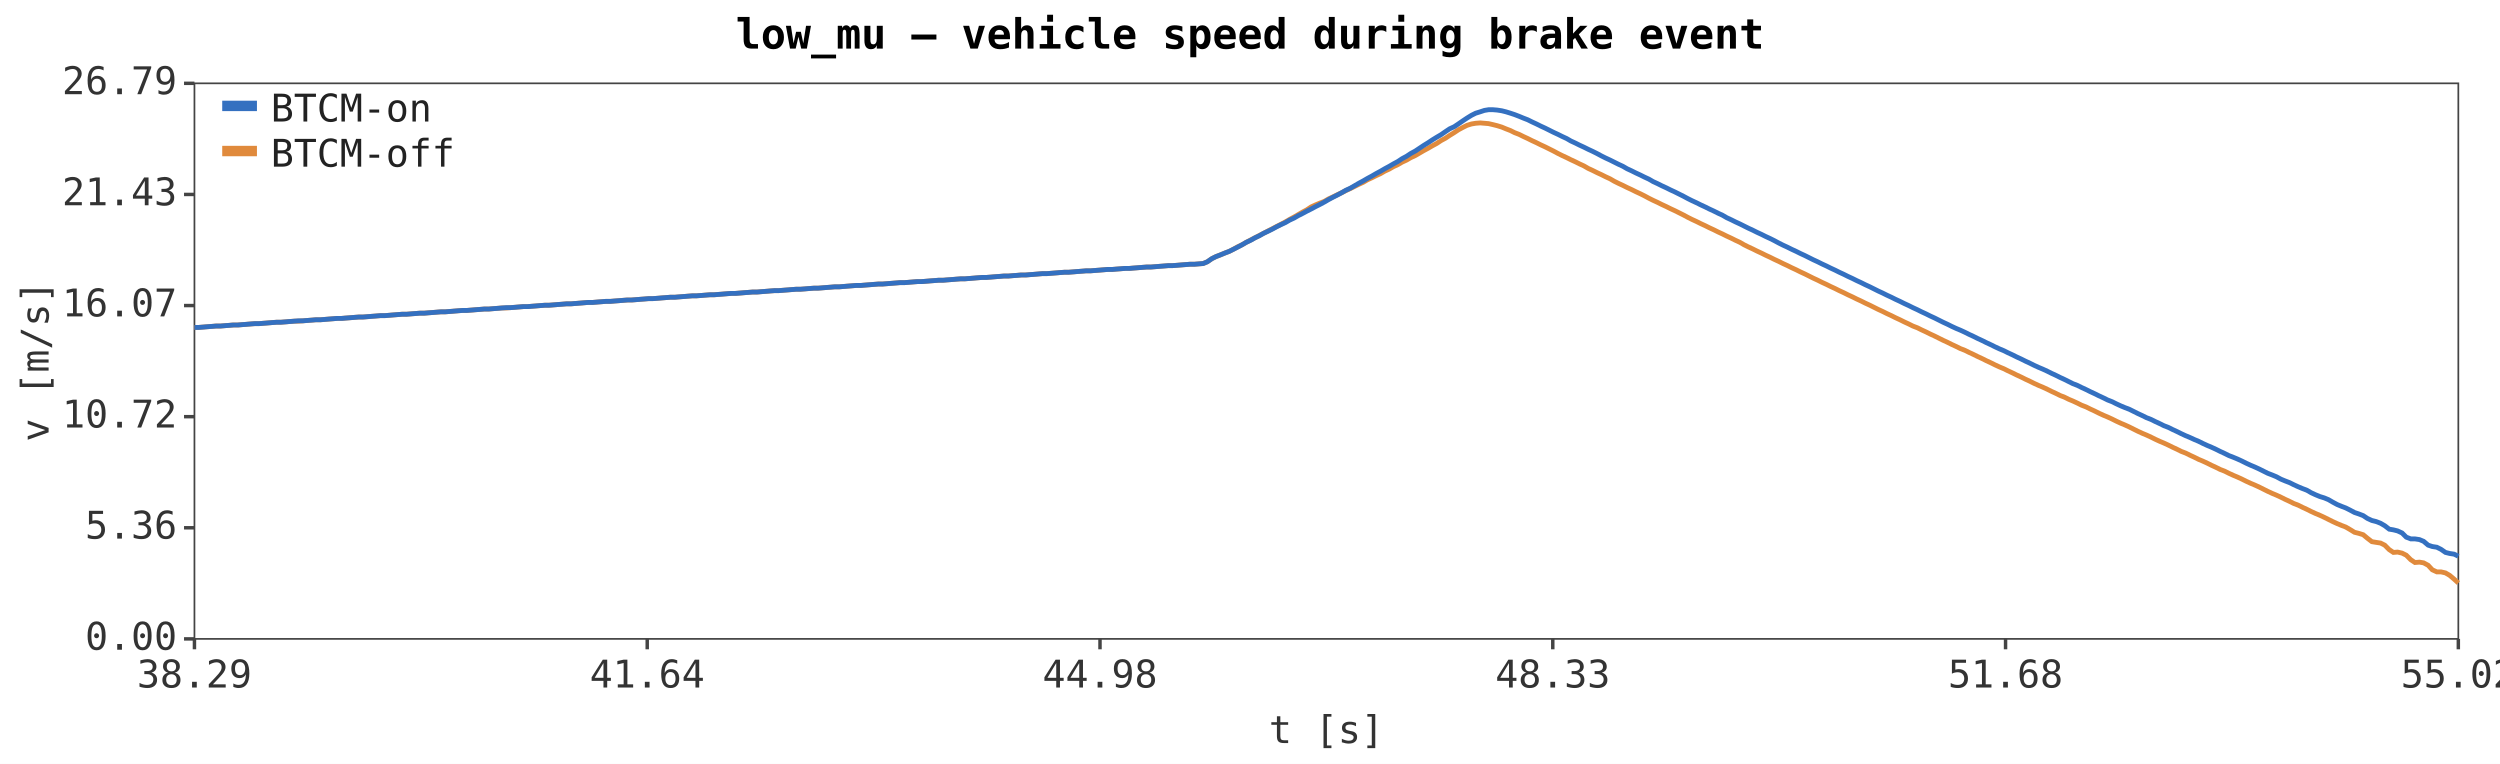
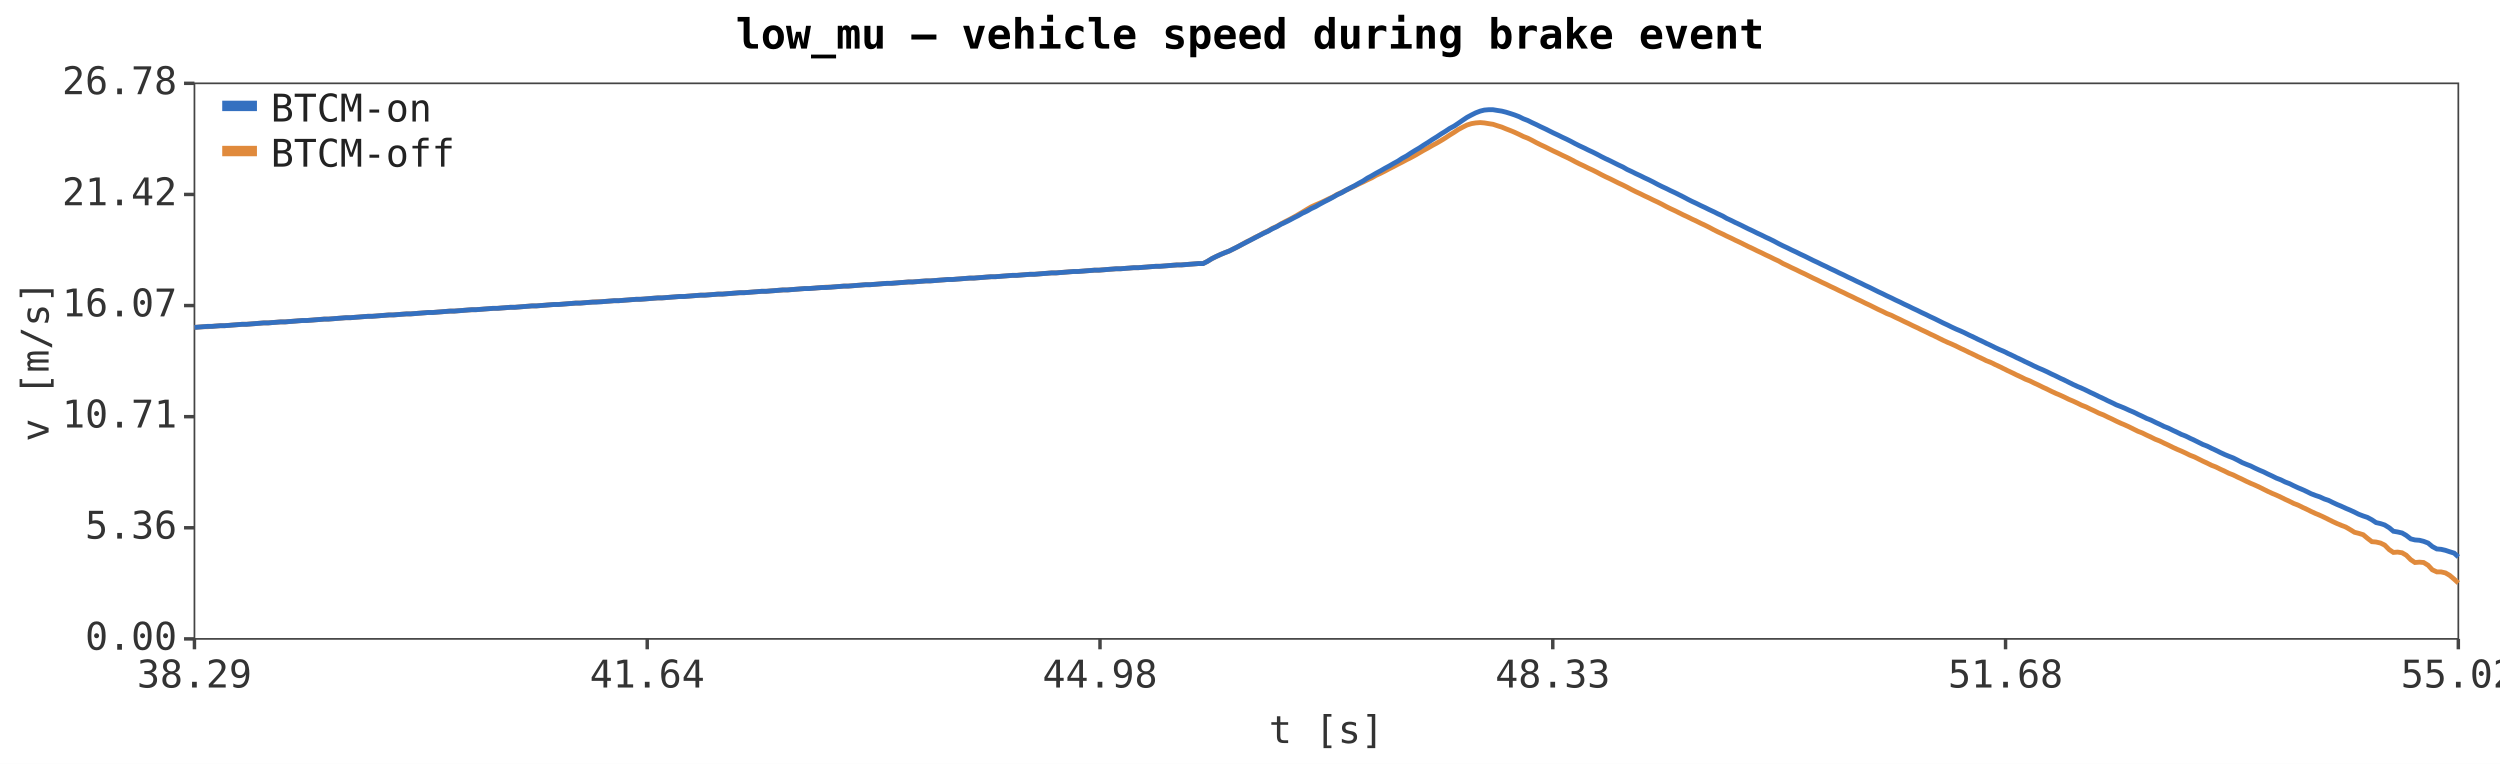
<svg xmlns="http://www.w3.org/2000/svg" viewBox="0 0 720 220" width="720" height="220" font-family="ui-monospace,Consolas,Menlo,monospace" font-size="11">
  <rect width="100%" height="100%" fill="#ffffff" />
  <text x="360.0" y="14" text-anchor="middle" font-size="12" font-weight="bold">low_mu — vehicle speed during brake event</text>
  <rect x="56" y="24" width="652" height="160" fill="none" stroke="#444" stroke-width="0.5" />
  <line x1="56.0" y1="184" x2="56.0" y2="187" stroke="#444" />
  <text x="56.0" y="198" text-anchor="middle" fill="#333">38.29</text>
  <line x1="186.4" y1="184" x2="186.4" y2="187" stroke="#444" />
  <text x="186.4" y="198" text-anchor="middle" fill="#333">41.64</text>
  <line x1="316.8" y1="184" x2="316.8" y2="187" stroke="#444" />
  <text x="316.8" y="198" text-anchor="middle" fill="#333">44.98</text>
  <line x1="447.2" y1="184" x2="447.2" y2="187" stroke="#444" />
  <text x="447.2" y="198" text-anchor="middle" fill="#333">48.33</text>
  <line x1="577.6" y1="184" x2="577.6" y2="187" stroke="#444" />
  <text x="577.6" y="198" text-anchor="middle" fill="#333">51.68</text>
  <line x1="708.0" y1="184" x2="708.0" y2="187" stroke="#444" />
  <text x="708.0" y="198" text-anchor="middle" fill="#333">55.02</text>
  <line x1="53" y1="184.0" x2="56" y2="184.0" stroke="#444" />
  <text x="51" y="184.0" text-anchor="end" dominant-baseline="middle" fill="#333">0.00</text>
  <line x1="53" y1="152.0" x2="56" y2="152.0" stroke="#444" />
  <text x="51" y="152.0" text-anchor="end" dominant-baseline="middle" fill="#333">5.36</text>
  <line x1="53" y1="120.0" x2="56" y2="120.0" stroke="#444" />
-   <text x="51" y="120.0" text-anchor="end" dominant-baseline="middle" fill="#333">10.72</text>
+   <text x="51" y="120.0" text-anchor="end" dominant-baseline="middle" fill="#333">10.71</text>
  <line x1="53" y1="88.0" x2="56" y2="88.0" stroke="#444" />
  <text x="51" y="88.0" text-anchor="end" dominant-baseline="middle" fill="#333">16.07</text>
  <line x1="53" y1="56.0" x2="56" y2="56.0" stroke="#444" />
-   <text x="51" y="56.0" text-anchor="end" dominant-baseline="middle" fill="#333">21.43</text>
+   <text x="51" y="56.0" text-anchor="end" dominant-baseline="middle" fill="#333">21.42</text>
  <line x1="53" y1="24.0" x2="56" y2="24.0" stroke="#444" />
-   <text x="51" y="24.0" text-anchor="end" dominant-baseline="middle" fill="#333">26.79</text>
+   <text x="51" y="24.0" text-anchor="end" dominant-baseline="middle" fill="#333">26.78</text>
  <text x="382.0" y="214" text-anchor="middle" fill="#333">t [s]</text>
  <text transform="translate(14,104.0) rotate(-90)" text-anchor="middle" fill="#333">v [m/s]</text>
-   <polyline fill="none" stroke="#e08a3c" stroke-width="1.4" points="56.0,94.3 57.2,94.3 58.5,94.2 59.7,94.1 61.0,94.0 62.2,93.9 63.5,93.9 64.7,93.8 66.0,93.7 67.2,93.6 68.5,93.6 69.7,93.5 71.0,93.4 72.2,93.3 73.5,93.2 74.7,93.2 75.9,93.1 77.2,93.0 78.4,92.9 79.7,92.8 80.9,92.8 82.2,92.7 83.4,92.6 84.7,92.5 85.9,92.5 87.2,92.4 88.4,92.3 89.7,92.2 90.9,92.1 92.2,92.1 93.4,92.0 94.6,91.9 95.9,91.8 97.1,91.7 98.4,91.7 99.6,91.6 100.9,91.5 102.1,91.4 103.4,91.3 104.6,91.3 105.9,91.2 107.1,91.1 108.4,91.0 109.6,90.9 110.9,90.9 112.1,90.8 113.3,90.7 114.6,90.6 115.8,90.5 117.1,90.5 118.3,90.4 119.6,90.3 120.8,90.2 122.1,90.2 123.3,90.1 124.6,90.0 125.8,89.9 127.1,89.8 128.3,89.8 129.6,89.7 130.8,89.6 132.0,89.5 133.3,89.4 134.5,89.4 135.8,89.3 137.0,89.2 138.3,89.1 139.5,89.0 140.8,89.0 142.0,88.9 143.3,88.8 144.5,88.7 145.8,88.7 147.0,88.6 148.3,88.5 149.5,88.4 150.7,88.3 152.0,88.3 153.2,88.2 154.5,88.1 155.7,88.0 157.0,87.9 158.2,87.9 159.5,87.8 160.7,87.7 162.0,87.6 163.2,87.5 164.5,87.5 165.7,87.4 167.0,87.3 168.2,87.2 169.4,87.1 170.7,87.1 171.9,87.0 173.2,86.9 174.4,86.8 175.7,86.8 176.9,86.7 178.2,86.6 179.4,86.5 180.7,86.4 181.9,86.4 183.2,86.3 184.4,86.2 185.7,86.1 186.9,86.0 188.1,86.0 189.4,85.9 190.6,85.8 191.9,85.7 193.1,85.6 194.4,85.6 195.6,85.5 196.9,85.4 198.1,85.3 199.4,85.2 200.6,85.2 201.9,85.1 203.1,85.0 204.4,84.9 205.6,84.9 206.8,84.8 208.1,84.7 209.3,84.6 210.6,84.5 211.8,84.5 213.1,84.4 214.3,84.3 215.6,84.2 216.8,84.1 218.1,84.1 219.3,84.0 220.6,83.9 221.8,83.8 223.1,83.7 224.3,83.7 225.5,83.6 226.8,83.5 228.0,83.4 229.3,83.3 230.5,83.3 231.8,83.2 233.0,83.1 234.3,83.0 235.5,83.0 236.8,82.9 238.0,82.8 239.3,82.7 240.5,82.6 241.8,82.6 243.0,82.5 244.2,82.4 245.5,82.3 246.7,82.2 248.0,82.2 249.2,82.1 250.5,82.0 251.7,81.9 253.0,81.8 254.2,81.8 255.5,81.7 256.7,81.6 258.0,81.5 259.2,81.4 260.5,81.4 261.7,81.3 262.9,81.2 264.2,81.1 265.4,81.1 266.7,81.0 267.9,80.9 269.2,80.8 270.4,80.7 271.7,80.7 272.9,80.6 274.2,80.5 275.4,80.4 276.7,80.3 277.9,80.3 279.2,80.2 280.4,80.1 281.6,80.0 282.9,79.9 284.1,79.9 285.4,79.8 286.6,79.7 287.9,79.6 289.1,79.5 290.4,79.5 291.6,79.4 292.9,79.3 294.1,79.2 295.4,79.2 296.6,79.1 297.9,79.0 299.1,78.9 300.3,78.8 301.6,78.8 302.8,78.7 304.1,78.6 305.3,78.5 306.6,78.4 307.8,78.4 309.1,78.3 310.3,78.2 311.6,78.1 312.8,78.0 314.1,78.0 315.3,77.9 316.6,77.8 317.8,77.7 319.0,77.6 320.3,77.6 321.5,77.5 322.8,77.4 324.0,77.3 325.3,77.3 326.5,77.2 327.8,77.1 329.0,77.0 330.3,76.9 331.5,76.9 332.8,76.8 334.0,76.7 335.3,76.6 336.5,76.5 337.7,76.5 339.0,76.4 340.2,76.3 341.5,76.2 342.7,76.1 344.0,76.1 345.2,76.0 346.5,75.9 347.7,75.4 349.0,74.5 350.2,73.9 351.5,73.4 352.7,72.9 354.0,72.4 355.2,71.8 356.4,71.1 357.7,70.5 358.9,69.8 360.2,69.1 361.4,68.5 362.7,67.8 363.9,67.2 365.2,66.5 366.4,65.9 367.7,65.2 368.9,64.6 370.2,63.9 371.4,63.2 372.7,62.5 373.9,61.8 375.1,61.1 376.4,60.4 377.6,59.6 378.9,59.0 380.1,58.5 381.4,58.0 382.6,57.3 383.9,56.7 385.1,56.1 386.4,55.5 387.6,54.9 388.9,54.3 390.1,53.7 391.3,53.1 392.6,52.5 393.8,51.8 395.1,51.2 396.3,50.6 397.6,50.0 398.8,49.3 400.1,48.7 401.3,48.0 402.6,47.4 403.8,46.7 405.1,46.1 406.3,45.4 407.6,44.8 408.8,44.1 410.0,43.4 411.3,42.7 412.5,42.0 413.8,41.3 415.0,40.5 416.3,39.8 417.5,39.0 418.8,38.2 420.0,37.4 421.3,36.7 422.5,36.1 423.8,35.7 425.0,35.5 426.3,35.4 427.5,35.5 428.7,35.6 430.0,35.9 431.2,36.2 432.5,36.6 433.7,37.1 435.0,37.6 436.2,38.2 437.5,38.7 438.7,39.3 440.0,39.9 441.2,40.5 442.5,41.1 443.7,41.7 445.0,42.3 446.2,42.9 447.4,43.5 448.7,44.2 449.9,44.8 451.2,45.4 452.4,46.0 453.7,46.6 454.9,47.2 456.2,47.8 457.4,48.5 458.7,49.1 459.9,49.7 461.2,50.3 462.4,50.9 463.7,51.5 464.9,52.2 466.1,52.8 467.4,53.4 468.6,54.0 469.9,54.6 471.1,55.2 472.4,55.8 473.6,56.4 474.9,57.1 476.1,57.7 477.4,58.3 478.6,58.9 479.9,59.5 481.1,60.1 482.4,60.7 483.6,61.3 484.8,61.9 486.1,62.6 487.3,63.2 488.6,63.8 489.8,64.4 491.1,65.0 492.3,65.6 493.6,66.2 494.8,66.8 496.1,67.4 497.3,68.0 498.6,68.6 499.8,69.2 501.1,69.8 502.3,70.5 503.5,71.1 504.8,71.7 506.0,72.3 507.3,72.9 508.5,73.5 509.8,74.1 511.0,74.7 512.3,75.3 513.5,75.9 514.8,76.5 516.0,77.1 517.3,77.7 518.5,78.3 519.8,78.9 521.0,79.5 522.2,80.1 523.5,80.7 524.7,81.3 526.0,81.9 527.2,82.5 528.5,83.1 529.7,83.7 531.0,84.3 532.2,84.9 533.5,85.5 534.7,86.1 536.0,86.7 537.2,87.3 538.5,87.9 539.7,88.5 540.9,89.1 542.2,89.7 543.4,90.3 544.7,90.9 545.9,91.5 547.2,92.1 548.4,92.7 549.7,93.3 550.9,93.9 552.2,94.4 553.4,95.0 554.7,95.6 555.9,96.2 557.2,96.8 558.4,97.4 559.6,98.0 560.9,98.6 562.1,99.2 563.4,99.8 564.6,100.4 565.9,100.9 567.1,101.5 568.4,102.1 569.6,102.7 570.9,103.3 572.1,103.9 573.4,104.5 574.6,105.1 575.9,105.7 577.1,106.2 578.3,106.8 579.6,107.4 580.8,108.0 582.1,108.6 583.3,109.2 584.6,109.8 585.8,110.4 587.1,111.0 588.3,111.5 589.6,112.1 590.8,112.7 592.1,113.3 593.3,113.9 594.6,114.4 595.8,115.0 597.0,115.5 598.3,116.1 599.5,116.7 600.8,117.2 602.0,117.8 603.3,118.4 604.5,119.0 605.8,119.6 607.0,120.1 608.3,120.7 609.5,121.3 610.8,121.9 612.0,122.4 613.3,123.0 614.5,123.6 615.7,124.2 617.0,124.8 618.2,125.3 619.5,125.9 620.7,126.5 622.0,127.1 623.2,127.6 624.5,128.2 625.7,128.8 627.0,129.4 628.2,130.0 629.5,130.5 630.7,131.1 632.0,131.7 633.2,132.3 634.4,132.8 635.7,133.4 636.9,134.0 638.2,134.6 639.4,135.2 640.7,135.7 641.9,136.3 643.2,136.9 644.4,137.4 645.7,138.0 646.9,138.6 648.2,139.2 649.4,139.7 650.7,140.3 651.9,140.9 653.1,141.5 654.4,142.1 655.6,142.6 656.9,143.2 658.1,143.8 659.4,144.4 660.6,145.0 661.9,145.5 663.1,146.1 664.4,146.7 665.6,147.3 666.9,147.9 668.1,148.4 669.4,149.0 670.6,149.6 671.8,150.2 673.1,150.8 674.3,151.3 675.6,151.8 676.8,152.5 678.1,153.3 679.3,153.6 680.6,154.0 681.8,155.0 683.1,156.0 684.3,156.2 685.6,156.4 686.8,157.0 688.1,158.3 689.3,159.1 690.5,159.0 691.8,159.3 693.0,159.9 694.3,161.2 695.5,162.0 696.8,161.9 698.0,162.1 699.3,162.8 700.5,164.1 701.8,164.7 703.0,164.7 704.3,165.0 705.5,165.7 706.8,166.8 708.0,167.9" />
-   <polyline fill="none" stroke="#3470c0" stroke-width="1.4" points="56.0,94.3 57.2,94.3 58.5,94.2 59.7,94.1 61.0,94.0 62.2,93.9 63.5,93.9 64.7,93.8 66.0,93.7 67.2,93.6 68.5,93.6 69.7,93.5 71.0,93.4 72.2,93.3 73.5,93.2 74.7,93.2 75.9,93.1 77.2,93.0 78.4,92.9 79.7,92.8 80.9,92.8 82.2,92.7 83.4,92.6 84.7,92.5 85.9,92.4 87.2,92.4 88.4,92.3 89.7,92.2 90.9,92.1 92.2,92.1 93.4,92.0 94.6,91.9 95.9,91.8 97.1,91.7 98.4,91.7 99.6,91.6 100.9,91.5 102.1,91.4 103.4,91.3 104.6,91.3 105.9,91.2 107.1,91.1 108.4,91.0 109.6,90.9 110.9,90.9 112.1,90.8 113.3,90.7 114.6,90.6 115.8,90.5 117.1,90.5 118.3,90.4 119.6,90.3 120.8,90.2 122.1,90.2 123.3,90.1 124.6,90.0 125.8,89.9 127.1,89.8 128.3,89.8 129.6,89.7 130.8,89.6 132.0,89.5 133.3,89.4 134.5,89.4 135.8,89.3 137.0,89.2 138.3,89.1 139.5,89.0 140.8,89.0 142.0,88.9 143.3,88.8 144.5,88.7 145.8,88.6 147.0,88.6 148.3,88.5 149.5,88.4 150.7,88.3 152.0,88.3 153.2,88.2 154.5,88.1 155.7,88.0 157.0,87.9 158.2,87.9 159.5,87.8 160.7,87.7 162.0,87.6 163.2,87.5 164.5,87.5 165.7,87.4 167.0,87.3 168.2,87.2 169.4,87.1 170.7,87.1 171.9,87.0 173.2,86.9 174.4,86.8 175.7,86.8 176.9,86.7 178.2,86.6 179.4,86.5 180.7,86.4 181.9,86.4 183.2,86.3 184.4,86.2 185.7,86.1 186.9,86.0 188.1,86.0 189.4,85.9 190.6,85.8 191.9,85.7 193.1,85.6 194.4,85.6 195.6,85.5 196.9,85.4 198.1,85.3 199.4,85.2 200.6,85.2 201.9,85.1 203.1,85.0 204.4,84.9 205.6,84.9 206.8,84.8 208.1,84.7 209.3,84.6 210.6,84.5 211.8,84.5 213.1,84.4 214.3,84.3 215.6,84.2 216.8,84.1 218.1,84.1 219.3,84.0 220.6,83.9 221.8,83.8 223.1,83.7 224.3,83.7 225.5,83.6 226.8,83.5 228.0,83.4 229.3,83.3 230.5,83.3 231.8,83.2 233.0,83.1 234.3,83.0 235.5,83.0 236.8,82.9 238.0,82.8 239.3,82.7 240.5,82.6 241.8,82.6 243.0,82.5 244.2,82.4 245.5,82.3 246.7,82.2 248.0,82.2 249.2,82.1 250.5,82.0 251.7,81.9 253.0,81.8 254.2,81.8 255.5,81.7 256.7,81.6 258.0,81.5 259.2,81.4 260.5,81.4 261.7,81.3 262.9,81.2 264.2,81.1 265.4,81.1 266.7,81.0 267.9,80.9 269.2,80.8 270.4,80.7 271.7,80.7 272.9,80.6 274.2,80.5 275.4,80.4 276.7,80.3 277.9,80.3 279.2,80.2 280.4,80.1 281.6,80.0 282.9,79.9 284.1,79.9 285.4,79.8 286.6,79.7 287.9,79.6 289.1,79.5 290.4,79.5 291.6,79.4 292.9,79.3 294.1,79.2 295.4,79.2 296.6,79.1 297.9,79.0 299.1,78.9 300.3,78.8 301.6,78.8 302.8,78.7 304.1,78.6 305.3,78.5 306.6,78.4 307.8,78.4 309.1,78.3 310.3,78.2 311.6,78.1 312.8,78.0 314.1,78.0 315.3,77.9 316.6,77.8 317.8,77.7 319.0,77.6 320.3,77.6 321.5,77.5 322.8,77.4 324.0,77.3 325.3,77.3 326.5,77.2 327.8,77.1 329.0,77.0 330.3,76.9 331.5,76.9 332.8,76.8 334.0,76.7 335.3,76.6 336.5,76.5 337.7,76.5 339.0,76.4 340.2,76.3 341.5,76.2 342.7,76.1 344.0,76.1 345.2,76.0 346.5,75.9 347.7,75.4 349.0,74.5 350.2,73.9 351.5,73.4 352.7,72.9 354.0,72.4 355.2,71.8 356.4,71.2 357.7,70.5 358.9,69.8 360.2,69.2 361.4,68.5 362.7,67.9 363.9,67.2 365.2,66.6 366.4,66.0 367.7,65.3 368.9,64.7 370.2,64.1 371.4,63.4 372.7,62.8 373.9,62.1 375.1,61.5 376.4,60.8 377.6,60.2 378.9,59.5 380.1,58.9 381.4,58.2 382.6,57.5 383.9,56.8 385.1,56.2 386.4,55.5 387.6,54.8 388.9,54.2 390.1,53.5 391.3,52.8 392.6,52.1 393.8,51.4 395.1,50.7 396.3,50.0 397.6,49.3 398.8,48.6 400.1,47.9 401.3,47.2 402.6,46.5 403.8,45.7 405.1,45.0 406.3,44.2 407.6,43.5 408.8,42.7 410.0,41.9 411.3,41.1 412.5,40.3 413.8,39.5 415.0,38.8 416.3,37.9 417.5,37.1 418.8,36.5 420.0,35.7 421.3,34.8 422.5,34.0 423.8,33.2 425.0,32.6 426.3,32.2 427.5,31.8 428.7,31.6 430.0,31.6 431.2,31.7 432.5,31.9 433.7,32.2 435.0,32.6 436.2,33.0 437.5,33.5 438.7,34.0 440.0,34.5 441.2,35.1 442.5,35.7 443.7,36.3 445.0,36.9 446.2,37.5 447.4,38.1 448.7,38.7 449.9,39.3 451.2,39.9 452.4,40.6 453.7,41.2 454.9,41.8 456.2,42.4 457.4,43.0 458.7,43.6 459.9,44.2 461.2,44.9 462.4,45.5 463.7,46.1 464.9,46.7 466.1,47.3 467.4,47.9 468.6,48.6 469.9,49.2 471.1,49.8 472.4,50.4 473.6,51.0 474.9,51.6 476.1,52.3 477.4,52.9 478.6,53.5 479.9,54.1 481.1,54.7 482.4,55.3 483.6,55.9 484.8,56.5 486.1,57.2 487.3,57.8 488.6,58.4 489.8,59.0 491.1,59.6 492.3,60.2 493.6,60.8 494.8,61.4 496.1,62.0 497.3,62.7 498.6,63.3 499.8,63.9 501.1,64.5 502.3,65.1 503.5,65.7 504.8,66.3 506.0,66.9 507.3,67.5 508.5,68.1 509.8,68.7 511.0,69.3 512.3,70.0 513.5,70.6 514.8,71.2 516.0,71.8 517.3,72.4 518.5,73.0 519.8,73.6 521.0,74.2 522.2,74.8 523.5,75.4 524.7,76.0 526.0,76.6 527.2,77.2 528.5,77.8 529.7,78.4 531.0,79.0 532.2,79.6 533.5,80.2 534.7,80.8 536.0,81.4 537.2,82.0 538.5,82.6 539.7,83.2 540.9,83.8 542.2,84.4 543.4,85.0 544.7,85.6 545.9,86.2 547.2,86.8 548.4,87.4 549.7,88.0 550.9,88.6 552.2,89.2 553.4,89.8 554.7,90.4 555.9,91.0 557.2,91.6 558.4,92.2 559.6,92.8 560.9,93.4 562.1,94.0 563.4,94.6 564.6,95.1 565.9,95.7 567.1,96.3 568.4,96.9 569.6,97.5 570.9,98.1 572.1,98.7 573.4,99.3 574.6,99.9 575.9,100.5 577.1,101.0 578.3,101.6 579.6,102.2 580.8,102.8 582.1,103.4 583.3,104.0 584.6,104.6 585.8,105.2 587.1,105.8 588.3,106.3 589.6,106.9 590.8,107.5 592.1,108.1 593.3,108.7 594.6,109.3 595.8,109.9 597.0,110.5 598.3,111.0 599.5,111.6 600.8,112.2 602.0,112.8 603.3,113.4 604.5,114.0 605.8,114.6 607.0,115.2 608.3,115.7 609.5,116.3 610.8,116.9 612.0,117.4 613.3,117.9 614.5,118.5 615.7,119.1 617.0,119.7 618.2,120.3 619.5,120.8 620.7,121.4 622.0,122.0 623.2,122.6 624.5,123.1 625.7,123.7 627.0,124.3 628.2,124.9 629.5,125.5 630.7,126.0 632.0,126.6 633.2,127.1 634.4,127.7 635.7,128.3 636.9,128.8 638.2,129.4 639.4,130.0 640.7,130.6 641.9,131.2 643.2,131.7 644.4,132.2 645.7,132.8 646.9,133.4 648.2,134.0 649.4,134.5 650.7,135.1 651.9,135.7 653.1,136.3 654.4,136.8 655.6,137.3 656.9,138.0 658.1,138.5 659.4,139.0 660.6,139.6 661.9,140.2 663.1,140.7 664.4,141.2 665.6,141.9 666.9,142.5 668.1,143.0 669.4,143.4 670.6,143.9 671.8,144.6 673.1,145.3 674.3,145.8 675.6,146.3 676.8,146.9 678.1,147.6 679.3,148.0 680.6,148.5 681.8,149.3 683.1,149.9 684.3,150.2 685.6,150.7 686.8,151.4 688.1,152.4 689.3,152.6 690.5,152.9 691.8,153.5 693.0,154.7 694.3,155.2 695.5,155.2 696.8,155.4 698.0,155.9 699.3,157.0 700.5,157.4 701.8,157.6 703.0,158.2 704.3,159.1 705.5,159.4 706.8,159.6 708.0,160.2" />
+   <polyline fill="none" stroke="#e08a3c" stroke-width="1.4" points="56.0,94.3 57.2,94.2 58.5,94.1 59.7,94.1 61.0,94.0 62.2,93.9 63.5,93.8 64.7,93.8 66.0,93.7 67.2,93.6 68.5,93.5 69.7,93.4 71.0,93.4 72.2,93.3 73.5,93.2 74.7,93.1 75.9,93.0 77.2,93.0 78.4,92.9 79.7,92.8 80.9,92.7 82.2,92.7 83.4,92.6 84.7,92.5 85.9,92.4 87.2,92.3 88.4,92.3 89.7,92.2 90.9,92.1 92.2,92.0 93.4,91.9 94.6,91.9 95.9,91.8 97.1,91.7 98.4,91.6 99.6,91.5 100.9,91.5 102.1,91.4 103.4,91.3 104.6,91.2 105.9,91.1 107.1,91.1 108.4,91.0 109.6,90.9 110.9,90.8 112.1,90.7 113.3,90.7 114.6,90.6 115.8,90.5 117.1,90.4 118.3,90.4 119.6,90.3 120.8,90.2 122.1,90.1 123.3,90.0 124.6,90.0 125.8,89.9 127.1,89.8 128.3,89.7 129.6,89.6 130.8,89.6 132.0,89.5 133.3,89.4 134.5,89.3 135.8,89.2 137.0,89.2 138.3,89.1 139.5,89.0 140.8,88.9 142.0,88.8 143.3,88.8 144.5,88.7 145.8,88.6 147.0,88.5 148.3,88.5 149.5,88.4 150.7,88.3 152.0,88.2 153.2,88.1 154.5,88.1 155.7,88.0 157.0,87.9 158.2,87.8 159.5,87.7 160.7,87.7 162.0,87.6 163.2,87.5 164.5,87.4 165.7,87.3 167.0,87.3 168.2,87.2 169.4,87.1 170.7,87.0 171.9,86.9 173.2,86.9 174.4,86.8 175.7,86.7 176.9,86.6 178.2,86.6 179.4,86.5 180.7,86.4 181.9,86.3 183.2,86.2 184.4,86.2 185.7,86.1 186.9,86.0 188.1,85.9 189.4,85.8 190.6,85.8 191.9,85.7 193.1,85.6 194.4,85.5 195.6,85.4 196.9,85.4 198.1,85.3 199.4,85.2 200.6,85.1 201.9,85.0 203.1,85.0 204.4,84.9 205.6,84.8 206.8,84.7 208.1,84.7 209.3,84.6 210.6,84.5 211.8,84.4 213.1,84.3 214.3,84.3 215.6,84.2 216.8,84.1 218.1,84.0 219.3,83.9 220.6,83.9 221.8,83.8 223.1,83.7 224.3,83.6 225.5,83.5 226.8,83.5 228.0,83.4 229.3,83.3 230.5,83.2 231.8,83.1 233.0,83.1 234.3,83.0 235.5,82.9 236.8,82.8 238.0,82.7 239.3,82.7 240.5,82.6 241.8,82.5 243.0,82.4 244.2,82.4 245.5,82.3 246.7,82.2 248.0,82.1 249.2,82.0 250.5,82.0 251.7,81.9 253.0,81.8 254.2,81.7 255.5,81.6 256.7,81.6 258.0,81.5 259.2,81.4 260.5,81.3 261.7,81.2 262.9,81.2 264.2,81.1 265.4,81.0 266.7,80.9 267.9,80.9 269.2,80.8 270.4,80.7 271.7,80.6 272.9,80.5 274.2,80.5 275.4,80.4 276.7,80.3 277.9,80.2 279.2,80.1 280.4,80.1 281.6,80.0 282.9,79.9 284.1,79.8 285.4,79.7 286.6,79.7 287.9,79.6 289.1,79.5 290.4,79.4 291.6,79.3 292.9,79.3 294.1,79.2 295.4,79.1 296.6,79.0 297.9,79.0 299.1,78.9 300.3,78.8 301.6,78.7 302.8,78.6 304.1,78.6 305.3,78.5 306.6,78.4 307.8,78.3 309.1,78.2 310.3,78.2 311.6,78.1 312.8,78.0 314.1,77.9 315.3,77.8 316.6,77.8 317.8,77.7 319.0,77.6 320.3,77.5 321.5,77.4 322.8,77.4 324.0,77.3 325.3,77.2 326.5,77.1 327.8,77.1 329.0,77.0 330.3,76.9 331.5,76.8 332.8,76.7 334.0,76.7 335.3,76.6 336.5,76.5 337.7,76.4 339.0,76.3 340.2,76.3 341.5,76.2 342.7,76.1 344.0,76.0 345.2,75.9 346.5,75.9 347.7,75.3 349.0,74.5 350.2,73.9 351.5,73.3 352.7,72.8 354.0,72.3 355.2,71.7 356.4,71.1 357.7,70.4 358.9,69.7 360.2,69.1 361.4,68.4 362.7,67.8 363.9,67.1 365.2,66.5 366.4,65.8 367.7,65.2 368.9,64.5 370.2,63.8 371.4,63.2 372.7,62.5 373.9,61.8 375.1,61.1 376.4,60.3 377.6,59.6 378.9,59.0 380.1,58.5 381.4,57.9 382.6,57.3 383.9,56.7 385.1,56.0 386.4,55.4 387.6,54.8 388.9,54.2 390.1,53.6 391.3,53.0 392.6,52.4 393.8,51.8 395.1,51.2 396.3,50.5 397.6,49.9 398.8,49.3 400.1,48.6 401.3,48.0 402.6,47.3 403.8,46.7 405.1,46.0 406.3,45.4 407.6,44.7 408.8,44.0 410.0,43.3 411.3,42.6 412.5,41.9 413.8,41.2 415.0,40.5 416.3,39.7 417.5,38.9 418.8,38.1 420.0,37.3 421.3,36.6 422.5,36.0 423.8,35.6 425.0,35.4 426.3,35.3 427.5,35.4 428.7,35.6 430.0,35.8 431.2,36.2 432.5,36.6 433.7,37.1 435.0,37.6 436.2,38.1 437.5,38.7 438.7,39.3 440.0,39.8 441.2,40.4 442.5,41.1 443.7,41.7 445.0,42.3 446.2,42.9 447.4,43.5 448.7,44.1 449.9,44.7 451.2,45.3 452.4,45.9 453.7,46.6 454.9,47.2 456.2,47.8 457.4,48.4 458.7,49.0 459.9,49.6 461.2,50.3 462.4,50.9 463.7,51.5 464.9,52.1 466.1,52.7 467.4,53.3 468.6,53.9 469.9,54.6 471.1,55.2 472.4,55.8 473.6,56.4 474.9,57.0 476.1,57.6 477.4,58.2 478.6,58.8 479.9,59.5 481.1,60.1 482.4,60.7 483.6,61.3 484.8,61.9 486.1,62.5 487.3,63.1 488.6,63.7 489.8,64.3 491.1,64.9 492.3,65.5 493.6,66.2 494.8,66.8 496.1,67.4 497.3,68.0 498.6,68.6 499.8,69.2 501.1,69.8 502.3,70.4 503.5,71.0 504.8,71.6 506.0,72.2 507.3,72.8 508.5,73.4 509.8,74.0 511.0,74.6 512.3,75.2 513.5,75.9 514.8,76.5 516.0,77.1 517.3,77.7 518.5,78.3 519.8,78.9 521.0,79.5 522.2,80.1 523.5,80.7 524.7,81.3 526.0,81.9 527.2,82.5 528.5,83.1 529.7,83.7 531.0,84.3 532.2,84.9 533.5,85.5 534.7,86.1 536.0,86.7 537.2,87.3 538.5,87.9 539.7,88.5 540.9,89.1 542.2,89.7 543.4,90.3 544.7,90.8 545.9,91.4 547.2,92.0 548.4,92.6 549.7,93.2 550.9,93.8 552.2,94.4 553.4,95.0 554.7,95.6 555.9,96.2 557.2,96.8 558.4,97.4 559.6,98.0 560.9,98.6 562.1,99.1 563.4,99.7 564.6,100.3 565.9,100.9 567.1,101.5 568.4,102.1 569.6,102.7 570.9,103.3 572.1,103.9 573.4,104.4 574.6,105.0 575.9,105.6 577.1,106.2 578.3,106.8 579.6,107.4 580.8,108.0 582.1,108.6 583.3,109.2 584.6,109.7 585.8,110.3 587.1,110.9 588.3,111.5 589.6,112.1 590.8,112.7 592.1,113.3 593.3,113.8 594.6,114.4 595.8,115.0 597.0,115.5 598.3,116.1 599.5,116.7 600.8,117.2 602.0,117.8 603.3,118.4 604.5,119.0 605.8,119.5 607.0,120.1 608.3,120.7 609.5,121.3 610.8,121.9 612.0,122.4 613.3,123.0 614.5,123.6 615.7,124.2 617.0,124.7 618.2,125.3 619.5,125.9 620.7,126.5 622.0,127.0 623.2,127.6 624.5,128.2 625.7,128.8 627.0,129.4 628.2,129.9 629.5,130.5 630.7,131.1 632.0,131.6 633.2,132.2 634.4,132.8 635.7,133.4 636.9,134.0 638.2,134.5 639.4,135.1 640.7,135.7 641.9,136.3 643.2,136.8 644.4,137.4 645.7,138.0 646.9,138.6 648.2,139.2 649.4,139.7 650.7,140.3 651.9,140.9 653.1,141.5 654.4,142.1 655.6,142.6 656.9,143.2 658.1,143.8 659.4,144.4 660.6,145.0 661.9,145.5 663.1,146.1 664.4,146.7 665.6,147.3 666.9,147.9 668.1,148.4 669.4,149.0 670.6,149.6 671.8,150.2 673.1,150.8 674.3,151.3 675.6,151.8 676.8,152.5 678.1,153.3 679.3,153.6 680.6,154.0 681.8,155.0 683.1,156.0 684.3,156.1 685.6,156.4 686.8,157.0 688.1,158.3 689.3,159.1 690.5,159.0 691.8,159.2 693.0,159.9 694.3,161.2 695.5,162.0 696.8,161.9 698.0,162.0 699.3,162.8 700.5,164.1 701.8,164.7 703.0,164.7 704.3,165.0 705.5,165.7 706.8,166.8 708.0,167.9" />
+   <polyline fill="none" stroke="#3470c0" stroke-width="1.4" points="56.0,94.3 57.2,94.2 58.5,94.1 59.7,94.0 61.0,94.0 62.2,93.9 63.5,93.8 64.7,93.8 66.0,93.7 67.2,93.6 68.5,93.5 69.7,93.4 71.0,93.4 72.2,93.3 73.5,93.2 74.7,93.1 75.9,93.0 77.2,93.0 78.4,92.9 79.7,92.8 80.9,92.7 82.2,92.7 83.4,92.6 84.7,92.5 85.9,92.4 87.2,92.3 88.4,92.3 89.7,92.2 90.9,92.1 92.2,92.0 93.4,91.9 94.6,91.9 95.9,91.8 97.1,91.7 98.4,91.6 99.6,91.5 100.9,91.5 102.1,91.4 103.4,91.3 104.6,91.2 105.9,91.1 107.1,91.1 108.4,91.0 109.6,90.9 110.9,90.8 112.1,90.7 113.3,90.7 114.6,90.6 115.8,90.5 117.1,90.4 118.3,90.4 119.6,90.3 120.8,90.2 122.1,90.1 123.3,90.0 124.6,90.0 125.8,89.9 127.1,89.8 128.3,89.7 129.6,89.6 130.8,89.6 132.0,89.5 133.3,89.4 134.5,89.3 135.8,89.2 137.0,89.2 138.3,89.1 139.5,89.0 140.8,88.9 142.0,88.8 143.3,88.8 144.5,88.7 145.8,88.6 147.0,88.5 148.3,88.5 149.5,88.4 150.7,88.3 152.0,88.2 153.2,88.1 154.5,88.1 155.7,88.0 157.0,87.9 158.2,87.8 159.5,87.7 160.7,87.7 162.0,87.6 163.2,87.5 164.5,87.4 165.7,87.3 167.0,87.3 168.2,87.2 169.4,87.1 170.7,87.0 171.9,87.0 173.2,86.9 174.4,86.8 175.7,86.7 176.9,86.6 178.2,86.6 179.4,86.5 180.7,86.4 181.9,86.3 183.2,86.2 184.4,86.2 185.7,86.1 186.9,86.0 188.1,85.9 189.4,85.8 190.6,85.8 191.9,85.7 193.1,85.6 194.4,85.5 195.6,85.4 196.9,85.4 198.1,85.3 199.4,85.2 200.6,85.1 201.9,85.0 203.1,85.0 204.4,84.9 205.6,84.8 206.8,84.7 208.1,84.7 209.3,84.6 210.6,84.5 211.8,84.4 213.1,84.3 214.3,84.3 215.6,84.2 216.8,84.1 218.1,84.0 219.3,83.9 220.6,83.9 221.8,83.8 223.1,83.7 224.3,83.6 225.5,83.5 226.8,83.5 228.0,83.4 229.3,83.3 230.5,83.2 231.8,83.1 233.0,83.1 234.3,83.0 235.5,82.9 236.8,82.8 238.0,82.8 239.3,82.7 240.5,82.6 241.8,82.5 243.0,82.4 244.2,82.4 245.5,82.3 246.7,82.2 248.0,82.1 249.2,82.0 250.5,82.0 251.7,81.9 253.0,81.8 254.2,81.7 255.5,81.6 256.7,81.6 258.0,81.5 259.2,81.4 260.5,81.3 261.7,81.2 262.9,81.2 264.2,81.1 265.4,81.0 266.7,80.9 267.9,80.9 269.2,80.8 270.4,80.7 271.7,80.6 272.9,80.5 274.2,80.5 275.4,80.4 276.7,80.3 277.9,80.2 279.2,80.1 280.4,80.1 281.6,80.0 282.9,79.9 284.1,79.8 285.4,79.7 286.6,79.7 287.9,79.6 289.1,79.5 290.4,79.4 291.6,79.3 292.9,79.3 294.1,79.2 295.4,79.1 296.6,79.0 297.9,79.0 299.1,78.9 300.3,78.8 301.6,78.7 302.8,78.6 304.1,78.6 305.3,78.5 306.6,78.4 307.8,78.3 309.1,78.2 310.3,78.2 311.6,78.1 312.8,78.0 314.1,77.9 315.3,77.8 316.6,77.8 317.8,77.7 319.0,77.6 320.3,77.5 321.5,77.4 322.8,77.4 324.0,77.3 325.3,77.2 326.5,77.1 327.8,77.1 329.0,77.0 330.3,76.9 331.5,76.8 332.8,76.7 334.0,76.7 335.3,76.6 336.5,76.5 337.7,76.4 339.0,76.3 340.2,76.3 341.5,76.2 342.7,76.1 344.0,76.0 345.2,75.9 346.5,75.9 347.7,75.3 349.0,74.5 350.2,73.9 351.5,73.3 352.7,72.8 354.0,72.3 355.2,71.7 356.4,71.1 357.7,70.4 358.9,69.8 360.2,69.1 361.4,68.5 362.7,67.8 363.9,67.2 365.2,66.6 366.4,65.9 367.7,65.3 368.9,64.6 370.2,64.0 371.4,63.4 372.7,62.7 373.9,62.1 375.1,61.4 376.4,60.8 377.6,60.1 378.9,59.5 380.1,58.8 381.4,58.1 382.6,57.5 383.9,56.8 385.1,56.1 386.4,55.5 387.6,54.8 388.9,54.1 390.1,53.5 391.3,52.8 392.6,52.1 393.8,51.3 395.1,50.6 396.3,49.9 397.6,49.2 398.8,48.5 400.1,47.8 401.3,47.1 402.6,46.4 403.8,45.6 405.1,44.9 406.3,44.1 407.6,43.3 408.8,42.6 410.0,41.8 411.3,41.0 412.5,40.2 413.8,39.4 415.0,38.6 416.3,37.8 417.5,37.0 418.8,36.3 420.0,35.5 421.3,34.6 422.5,33.8 423.8,33.1 425.0,32.5 426.3,32.0 427.5,31.7 428.7,31.6 430.0,31.6 431.2,31.8 432.5,32.0 433.7,32.3 435.0,32.7 436.2,33.1 437.5,33.6 438.7,34.2 440.0,34.7 441.2,35.3 442.5,35.9 443.7,36.5 445.0,37.1 446.2,37.7 447.4,38.3 448.7,38.9 449.9,39.5 451.2,40.1 452.4,40.7 453.7,41.4 454.9,42.0 456.2,42.6 457.4,43.2 458.7,43.8 459.9,44.4 461.2,45.1 462.4,45.7 463.7,46.3 464.9,46.9 466.1,47.5 467.4,48.1 468.6,48.8 469.9,49.4 471.1,50.0 472.4,50.6 473.6,51.2 474.9,51.8 476.1,52.4 477.4,53.1 478.6,53.7 479.9,54.3 481.1,54.9 482.4,55.5 483.6,56.1 484.8,56.7 486.1,57.4 487.3,58.0 488.6,58.6 489.8,59.2 491.1,59.8 492.3,60.4 493.6,61.0 494.8,61.6 496.1,62.2 497.3,62.9 498.6,63.5 499.8,64.1 501.1,64.7 502.3,65.3 503.5,65.9 504.8,66.5 506.0,67.1 507.3,67.7 508.5,68.3 509.8,68.9 511.0,69.5 512.3,70.2 513.5,70.8 514.8,71.4 516.0,72.0 517.3,72.6 518.5,73.2 519.8,73.8 521.0,74.4 522.2,75.0 523.5,75.6 524.7,76.2 526.0,76.8 527.2,77.4 528.5,78.0 529.7,78.6 531.0,79.2 532.2,79.8 533.5,80.4 534.7,81.0 536.0,81.6 537.2,82.2 538.5,82.8 539.7,83.4 540.9,84.0 542.2,84.6 543.4,85.2 544.7,85.8 545.9,86.4 547.2,87.0 548.4,87.6 549.7,88.2 550.9,88.8 552.2,89.4 553.4,90.0 554.7,90.6 555.9,91.2 557.2,91.8 558.4,92.4 559.6,93.0 560.9,93.6 562.1,94.2 563.4,94.8 564.6,95.3 565.9,95.9 567.1,96.5 568.4,97.1 569.6,97.7 570.9,98.3 572.1,98.9 573.4,99.5 574.6,100.1 575.9,100.7 577.1,101.2 578.3,101.8 579.6,102.4 580.8,103.0 582.1,103.6 583.3,104.2 584.6,104.8 585.8,105.4 587.1,106.0 588.3,106.5 589.6,107.1 590.8,107.7 592.1,108.3 593.3,108.9 594.6,109.5 595.8,110.1 597.0,110.7 598.3,111.3 599.5,111.8 600.8,112.4 602.0,113.0 603.3,113.6 604.5,114.2 605.8,114.8 607.0,115.4 608.3,116.0 609.5,116.6 610.8,117.1 612.0,117.6 613.3,118.2 614.5,118.7 615.7,119.3 617.0,119.9 618.2,120.5 619.5,121.0 620.7,121.6 622.0,122.2 623.2,122.8 624.5,123.3 625.7,123.9 627.0,124.5 628.2,125.1 629.5,125.6 630.7,126.2 632.0,126.8 633.2,127.4 634.4,128.0 635.7,128.5 636.9,129.1 638.2,129.7 639.4,130.3 640.7,130.9 641.9,131.4 643.2,131.9 644.4,132.5 645.7,133.2 646.9,133.7 648.2,134.2 649.4,134.8 650.7,135.4 651.9,135.9 653.1,136.5 654.4,137.1 655.6,137.7 656.9,138.2 658.1,138.8 659.4,139.3 660.6,139.9 661.9,140.5 663.1,141.0 664.4,141.6 665.6,142.2 666.9,142.7 668.1,143.1 669.4,143.7 670.6,144.1 671.8,144.7 673.1,145.3 674.3,145.8 675.6,146.4 676.8,146.9 678.1,147.5 679.3,148.1 680.6,148.6 681.8,149.0 683.1,149.7 684.3,150.5 685.6,150.8 686.8,151.2 688.1,152.0 689.3,153.0 690.5,153.2 691.8,153.5 693.0,154.2 694.3,155.2 695.5,155.5 696.8,155.6 698.0,155.9 699.3,156.4 700.5,157.4 701.8,158.1 703.0,158.2 704.3,158.5 705.5,158.9 706.8,159.3 708.0,160.4" />
  <rect x="64" y="29" width="10" height="3" fill="#3470c0" />
  <text x="78" y="35" fill="#222">BTCM-on</text>
  <rect x="64" y="42" width="10" height="3" fill="#e08a3c" />
  <text x="78" y="48" fill="#222">BTCM-off</text>
</svg>
